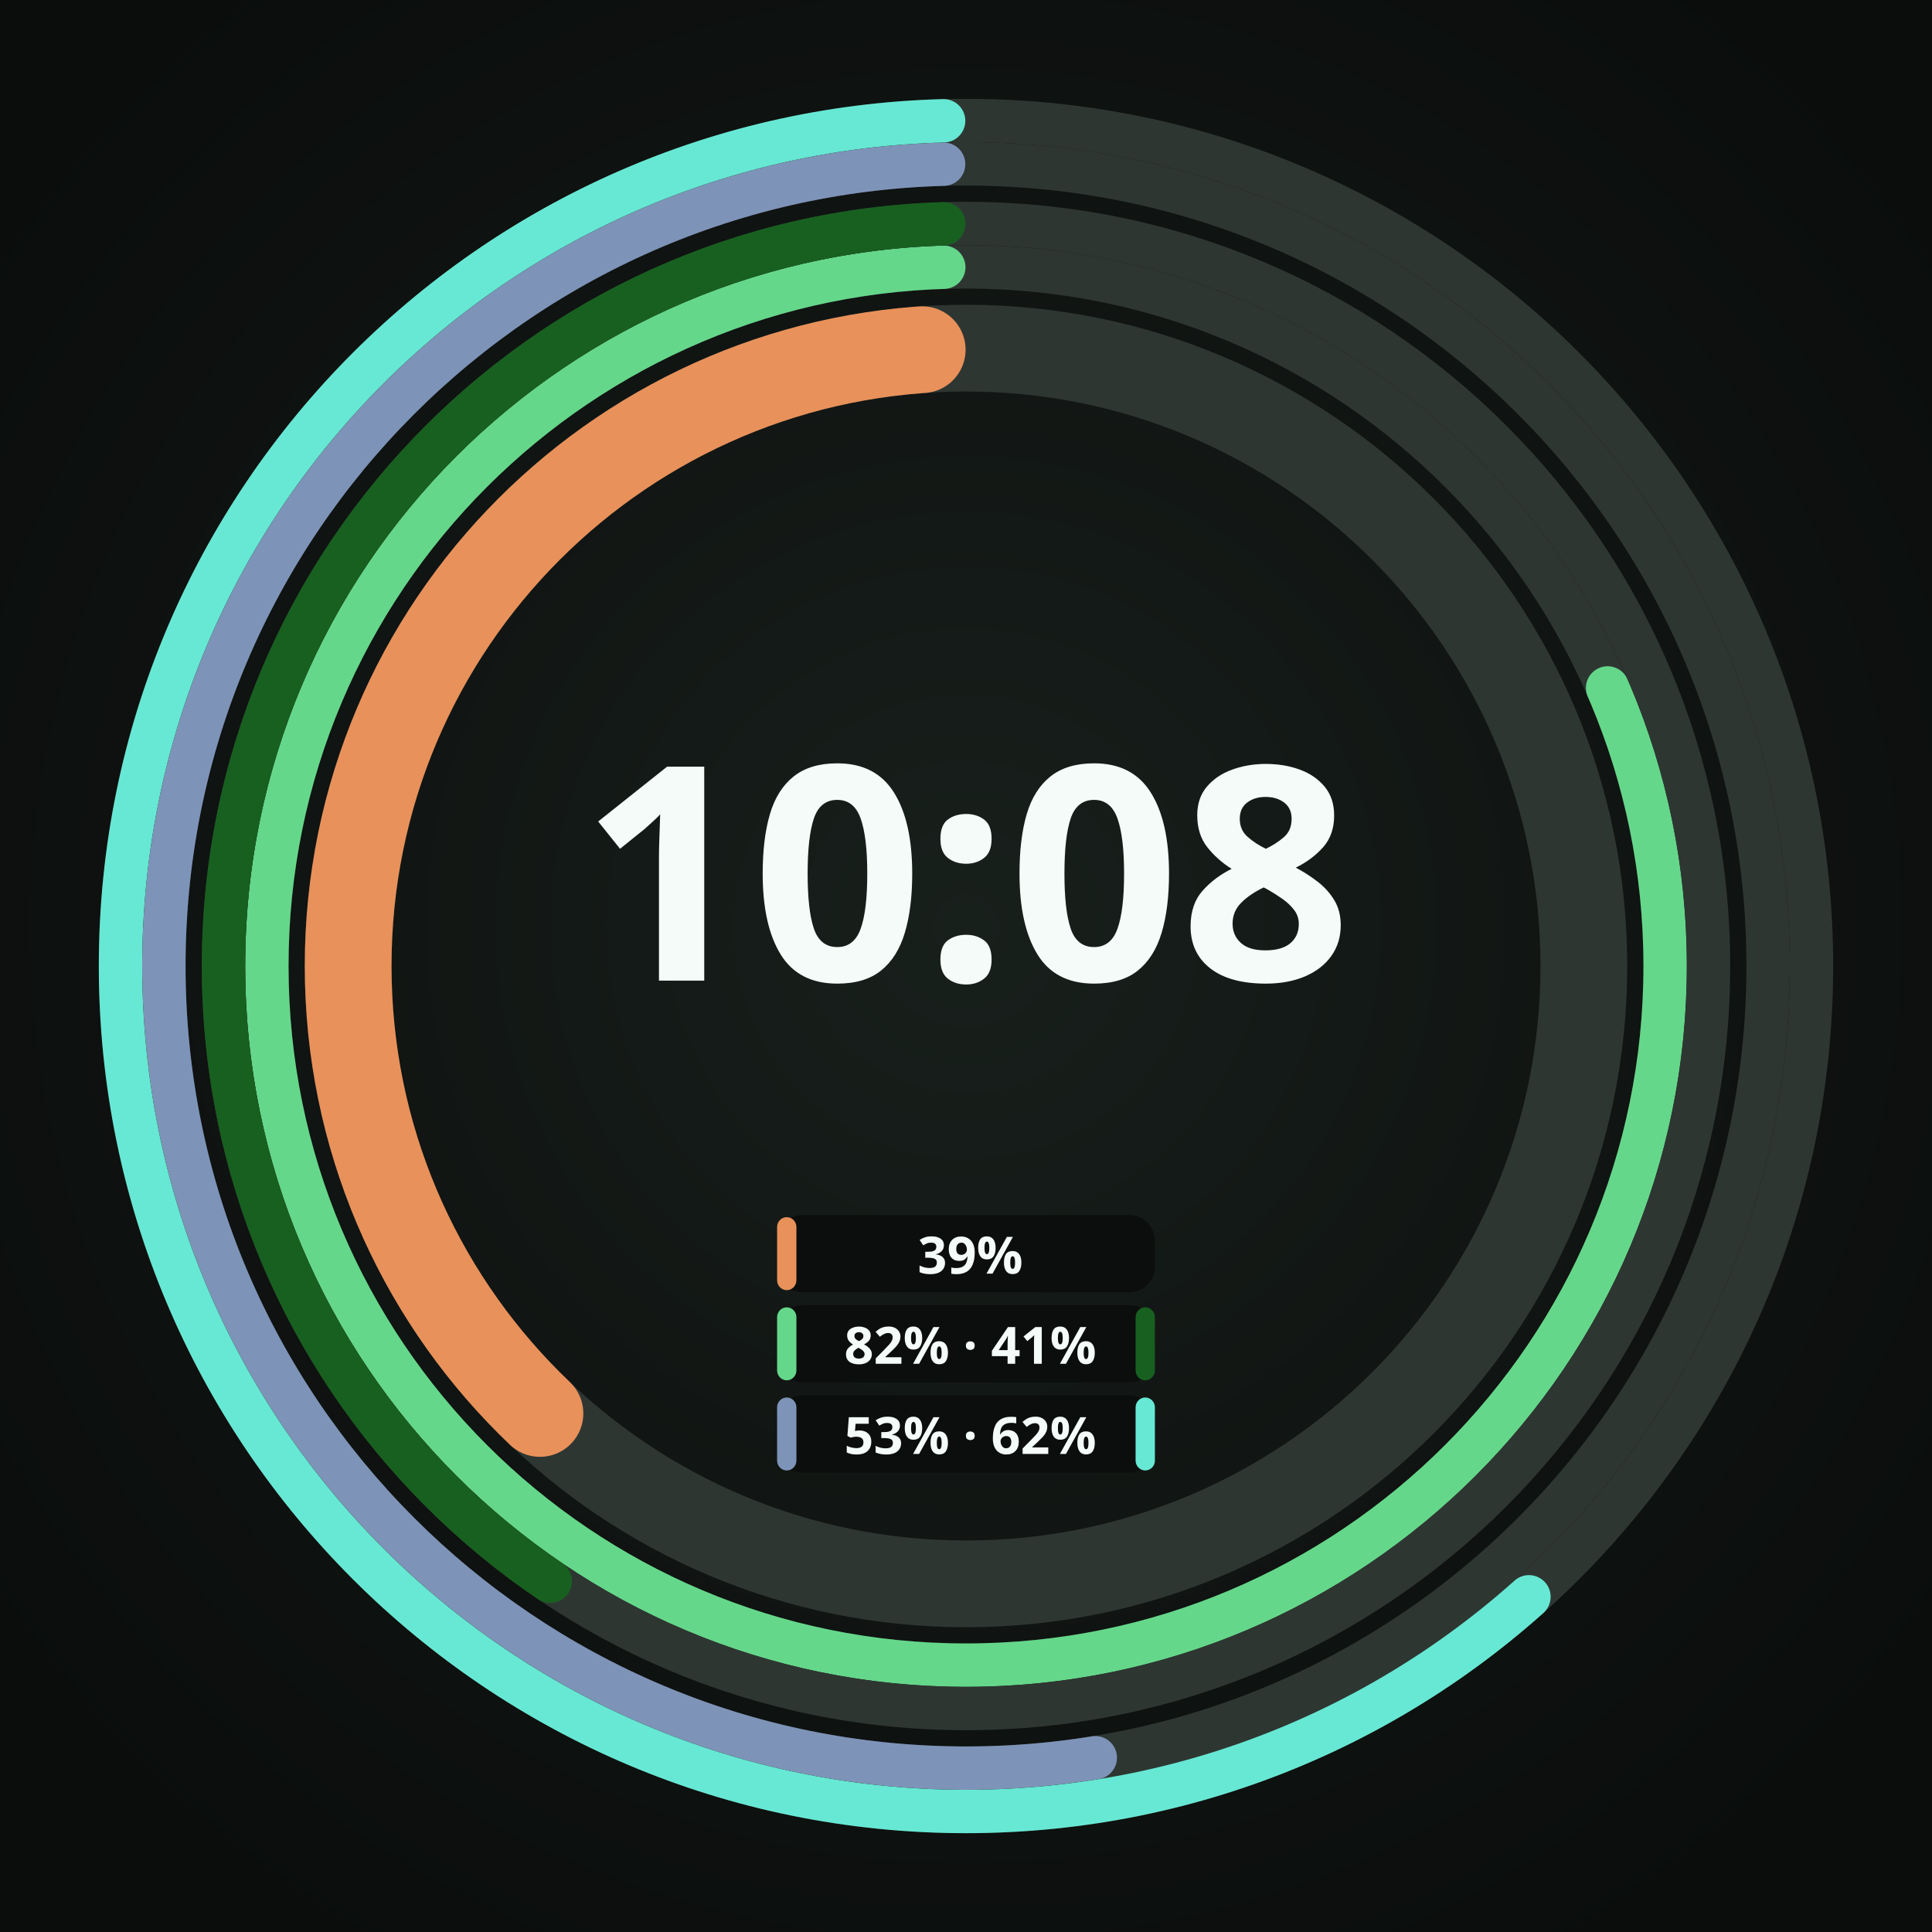
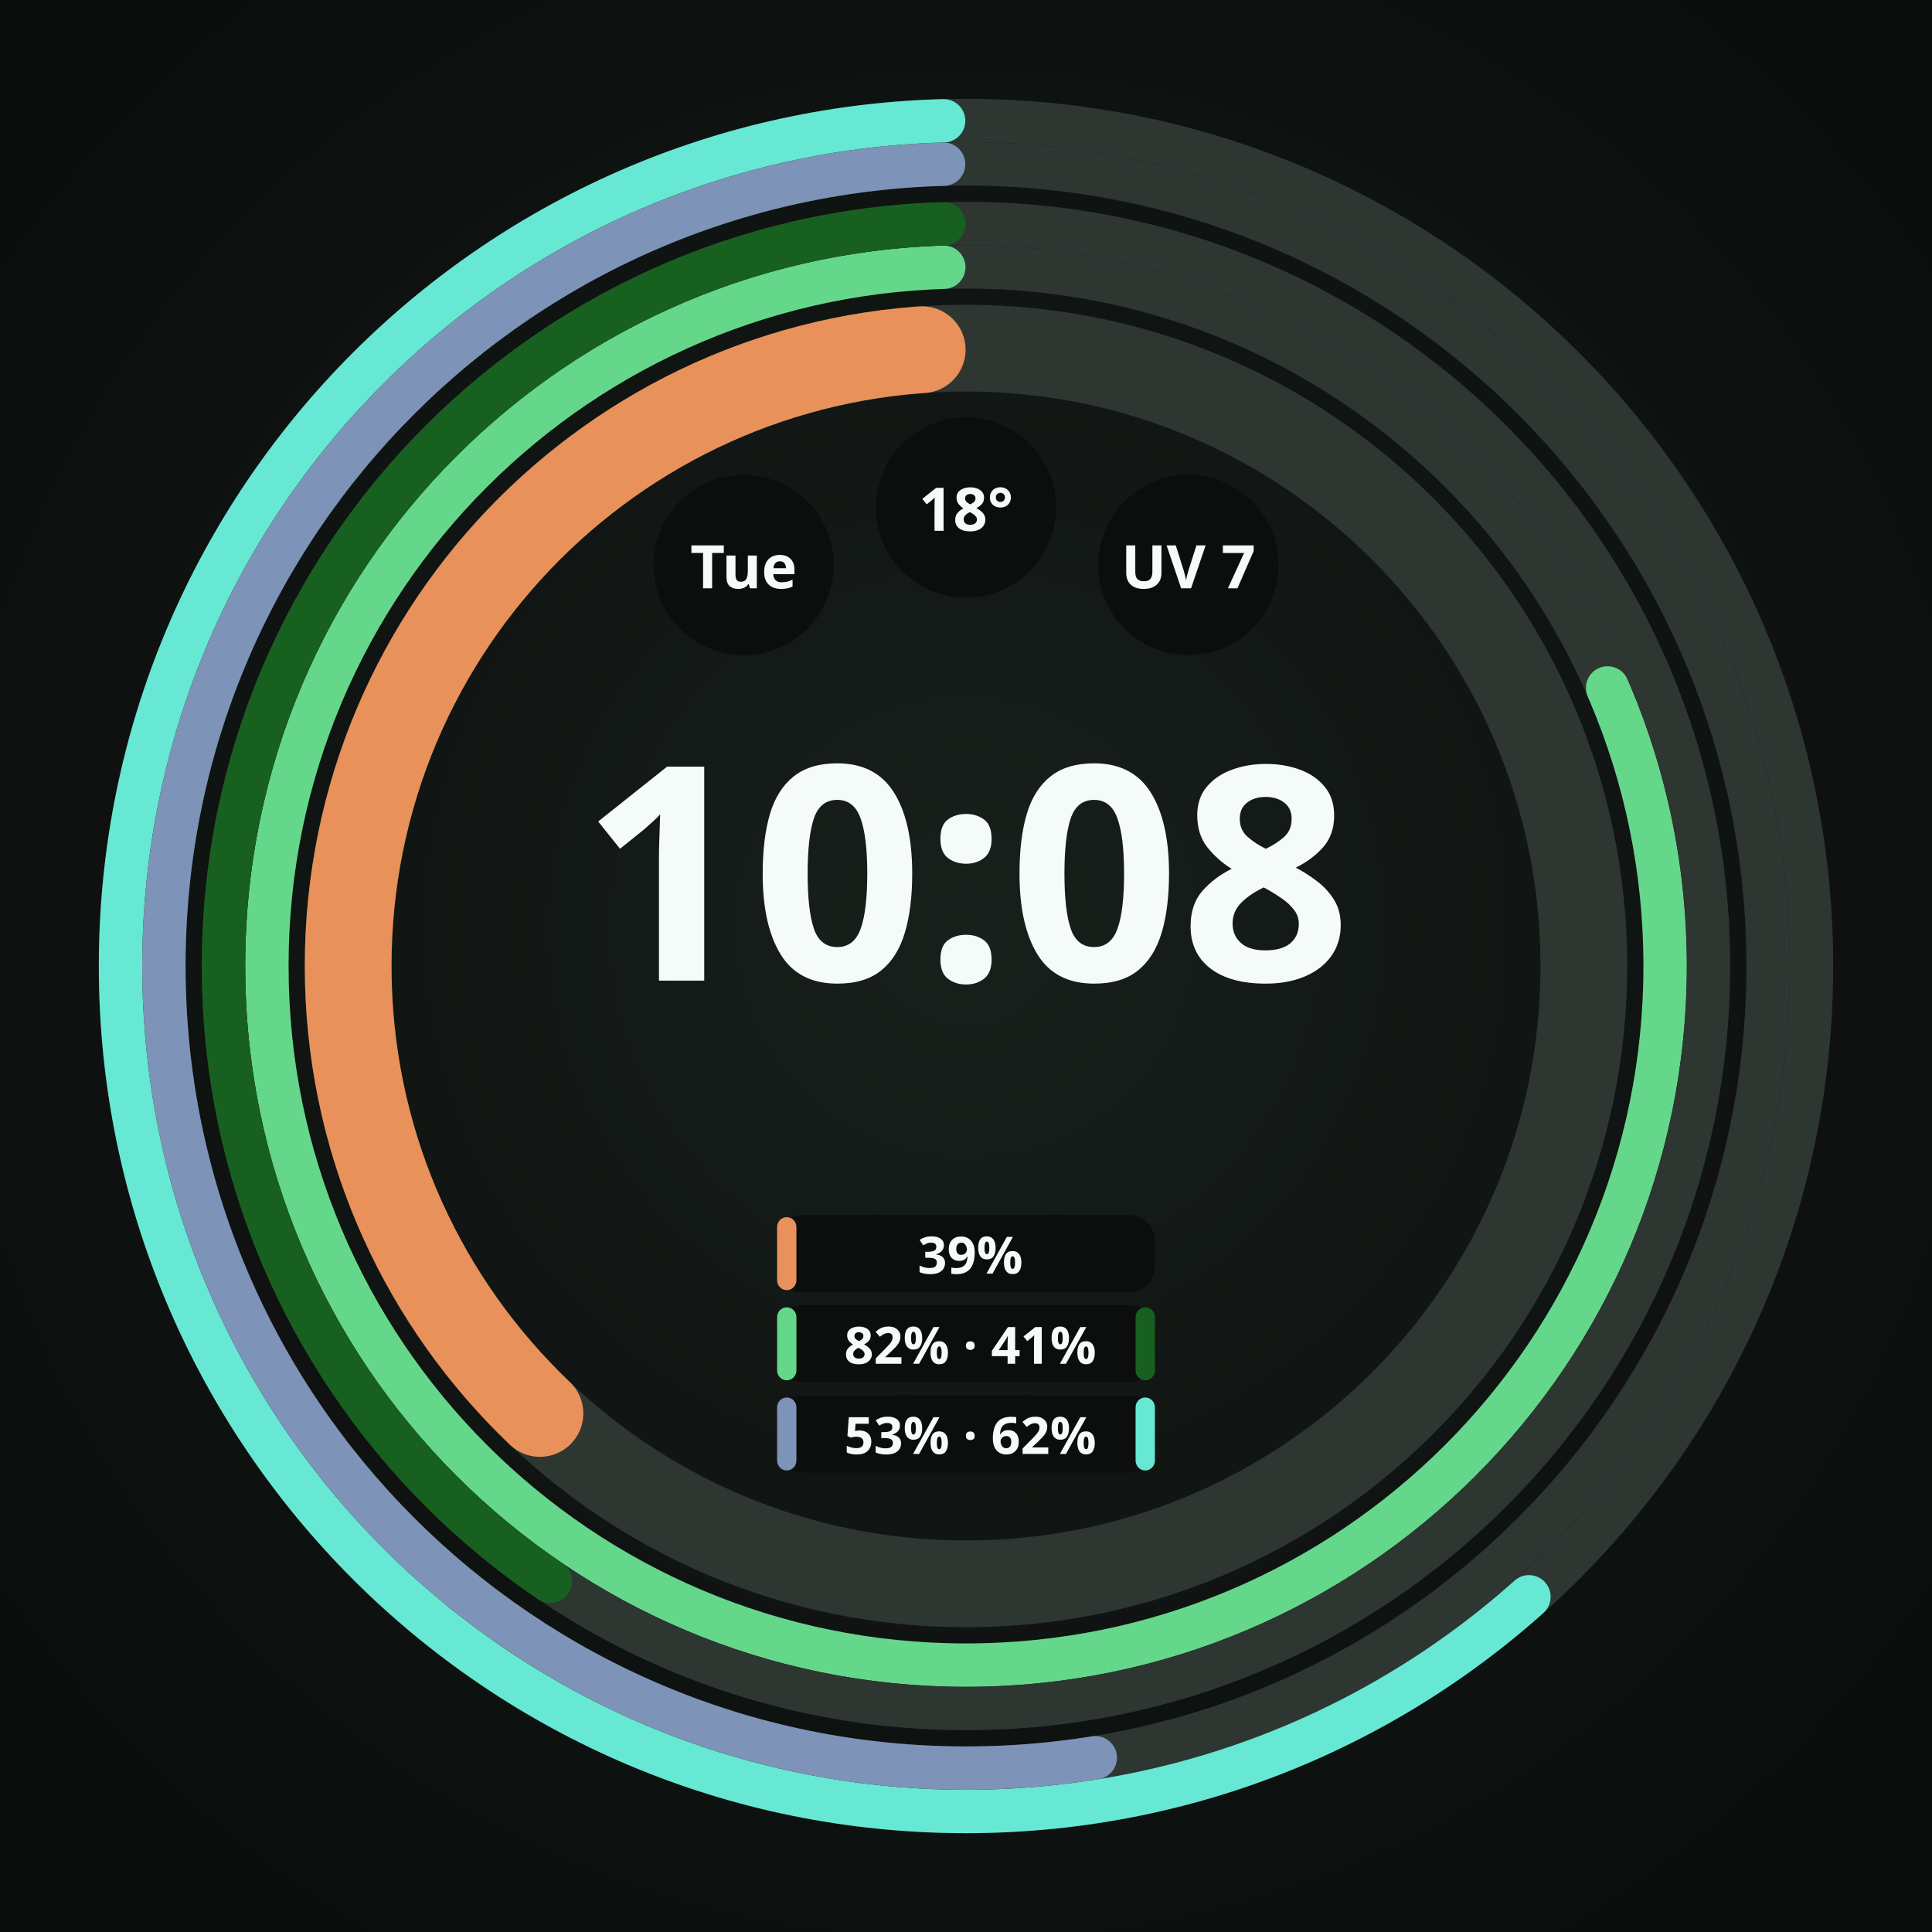
<svg xmlns="http://www.w3.org/2000/svg" width="450" height="450" viewBox="0 0 450 450" role="img" aria-label="Round · 3 bands · Cursor and Codex plan pairs">
  <defs>
    <radialGradient id="lift" cx="50%" cy="48%" r="62%">
      <stop offset="0%" stop-color="#18201C" />
      <stop offset="55%" stop-color="#101412" />
      <stop offset="100%" stop-color="#0A0D0B" />
+     </radialGradient>
+     <radialGradient id="cellRecess" cx="50%" cy="50%" r="50%">
+       <stop offset="0%" stop-color="#0B0E0C" />
+       <stop offset="55%" stop-color="#0B0E0C" />
+       <stop offset="100%" stop-color="#242A27" />
    </radialGradient>
  </defs>
  <rect width="450" height="450" fill="url(#lift)" />
  <circle cx="225" cy="225" r="143.91" fill="none" stroke="#2E3632" stroke-width="20.205" />
  <circle cx="225" cy="225" r="143.91" fill="none" stroke="#E8915A" stroke-width="20.205" stroke-linecap="round" stroke-dasharray="332.44 904.21" stroke-dashoffset="-561.67" transform="rotate(-90 225 225)" />
  <circle cx="225" cy="225" r="162.844" fill="none" stroke="#2E3632" stroke-width="10.103" />
  <circle cx="225" cy="225" r="162.844" fill="none" stroke="#65D78A" stroke-width="10.103" stroke-linecap="round" stroke-dasharray="828.90 1023.18" stroke-dashoffset="-189.22" transform="rotate(-90 225 225)" />
  <circle cx="225" cy="225" r="172.946" fill="none" stroke="#2E3632" stroke-width="10.103" />
  <circle cx="225" cy="225" r="172.946" fill="none" stroke="#186020" stroke-width="10.103" stroke-linecap="round" stroke-dasharray="435.43 1086.65" stroke-dashoffset="-646.18" transform="rotate(-90 225 225)" />
  <circle cx="225" cy="225" r="186.829" fill="none" stroke="#2E3632" stroke-width="10.103" />
  <circle cx="225" cy="225" r="186.829" fill="none" stroke="#7E93B8" stroke-width="10.103" stroke-linecap="round" stroke-dasharray="612.05 1173.88" stroke-dashoffset="-556.77" transform="rotate(-90 225 225)" />
  <circle cx="225" cy="225" r="196.931" fill="none" stroke="#2E3632" stroke-width="10.103" />
  <circle cx="225" cy="225" r="196.931" fill="none" stroke="#67E8D4" stroke-width="10.103" stroke-linecap="round" stroke-dasharray="757.06 1237.36" stroke-dashoffset="-475.25" transform="rotate(-90 225 225)" />
+   <circle cx="173.2" cy="131.6" r="21.0" fill="#0B0E0C" />
+   <text x="173.2" y="131.6" text-anchor="middle" dominant-baseline="central" font-family="Noto Sans, sans-serif" font-size="14.0" font-weight="700" fill="#F4FBF8" fill-opacity="1">Tue</text>
+   <circle cx="225.0" cy="118.2" r="21.0" fill="#0B0E0C" />
+   <text x="225.0" y="118.2" text-anchor="middle" dominant-baseline="central" font-family="Noto Sans, sans-serif" font-size="14.0" font-weight="700" fill="#F4FBF8" fill-opacity="1">18°</text>
+   <circle cx="276.8" cy="131.6" r="21.0" fill="#0B0E0C" />
+   <text x="276.8" y="131.6" text-anchor="middle" dominant-baseline="central" font-family="Noto Sans, sans-serif" font-size="14.0" font-weight="700" fill="#F4FBF8" fill-opacity="1">UV 7</text>
  <text x="225" y="228.4" text-anchor="middle" font-family="Noto Sans, sans-serif" font-size="69.8" font-weight="700" fill="#F4FBF8">10:08</text>
  <rect x="181.0" y="283.0" width="88.0" height="18.0" rx="6.0" fill="#0B0E0C" fill-opacity="0.92" />
  <rect x="181.0" y="283.5" width="4.5" height="17.0" rx="2.3" fill="#E8915A" />
  <text x="226.0" y="292.0" text-anchor="middle" dominant-baseline="central" font-family="Noto Sans, sans-serif" font-size="12.0" font-weight="700" fill="#F4FBF8">39%</text>
  <rect x="181.0" y="304.0" width="88.0" height="18.0" rx="6.0" fill="#0B0E0C" fill-opacity="0.92" />
  <rect x="181.0" y="304.5" width="4.5" height="17.0" rx="2.3" fill="#65D78A" />
  <text x="226.0" y="313.0" text-anchor="middle" dominant-baseline="central" font-family="Noto Sans, sans-serif" font-size="12.0" font-weight="700" fill="#F4FBF8">82% · 41%</text>
  <rect x="264.5" y="304.5" width="4.5" height="17.0" rx="2.3" fill="#186020" />
  <rect x="181.0" y="325.0" width="88.0" height="18.0" rx="6.0" fill="#0B0E0C" fill-opacity="0.92" />
  <rect x="181.0" y="325.5" width="4.5" height="17.0" rx="2.3" fill="#7E93B8" />
  <text x="226.0" y="334.0" text-anchor="middle" dominant-baseline="central" font-family="Noto Sans, sans-serif" font-size="12.0" font-weight="700" fill="#F4FBF8">53% · 62%</text>
  <rect x="264.5" y="325.5" width="4.5" height="17.0" rx="2.3" fill="#67E8D4" />
</svg>
